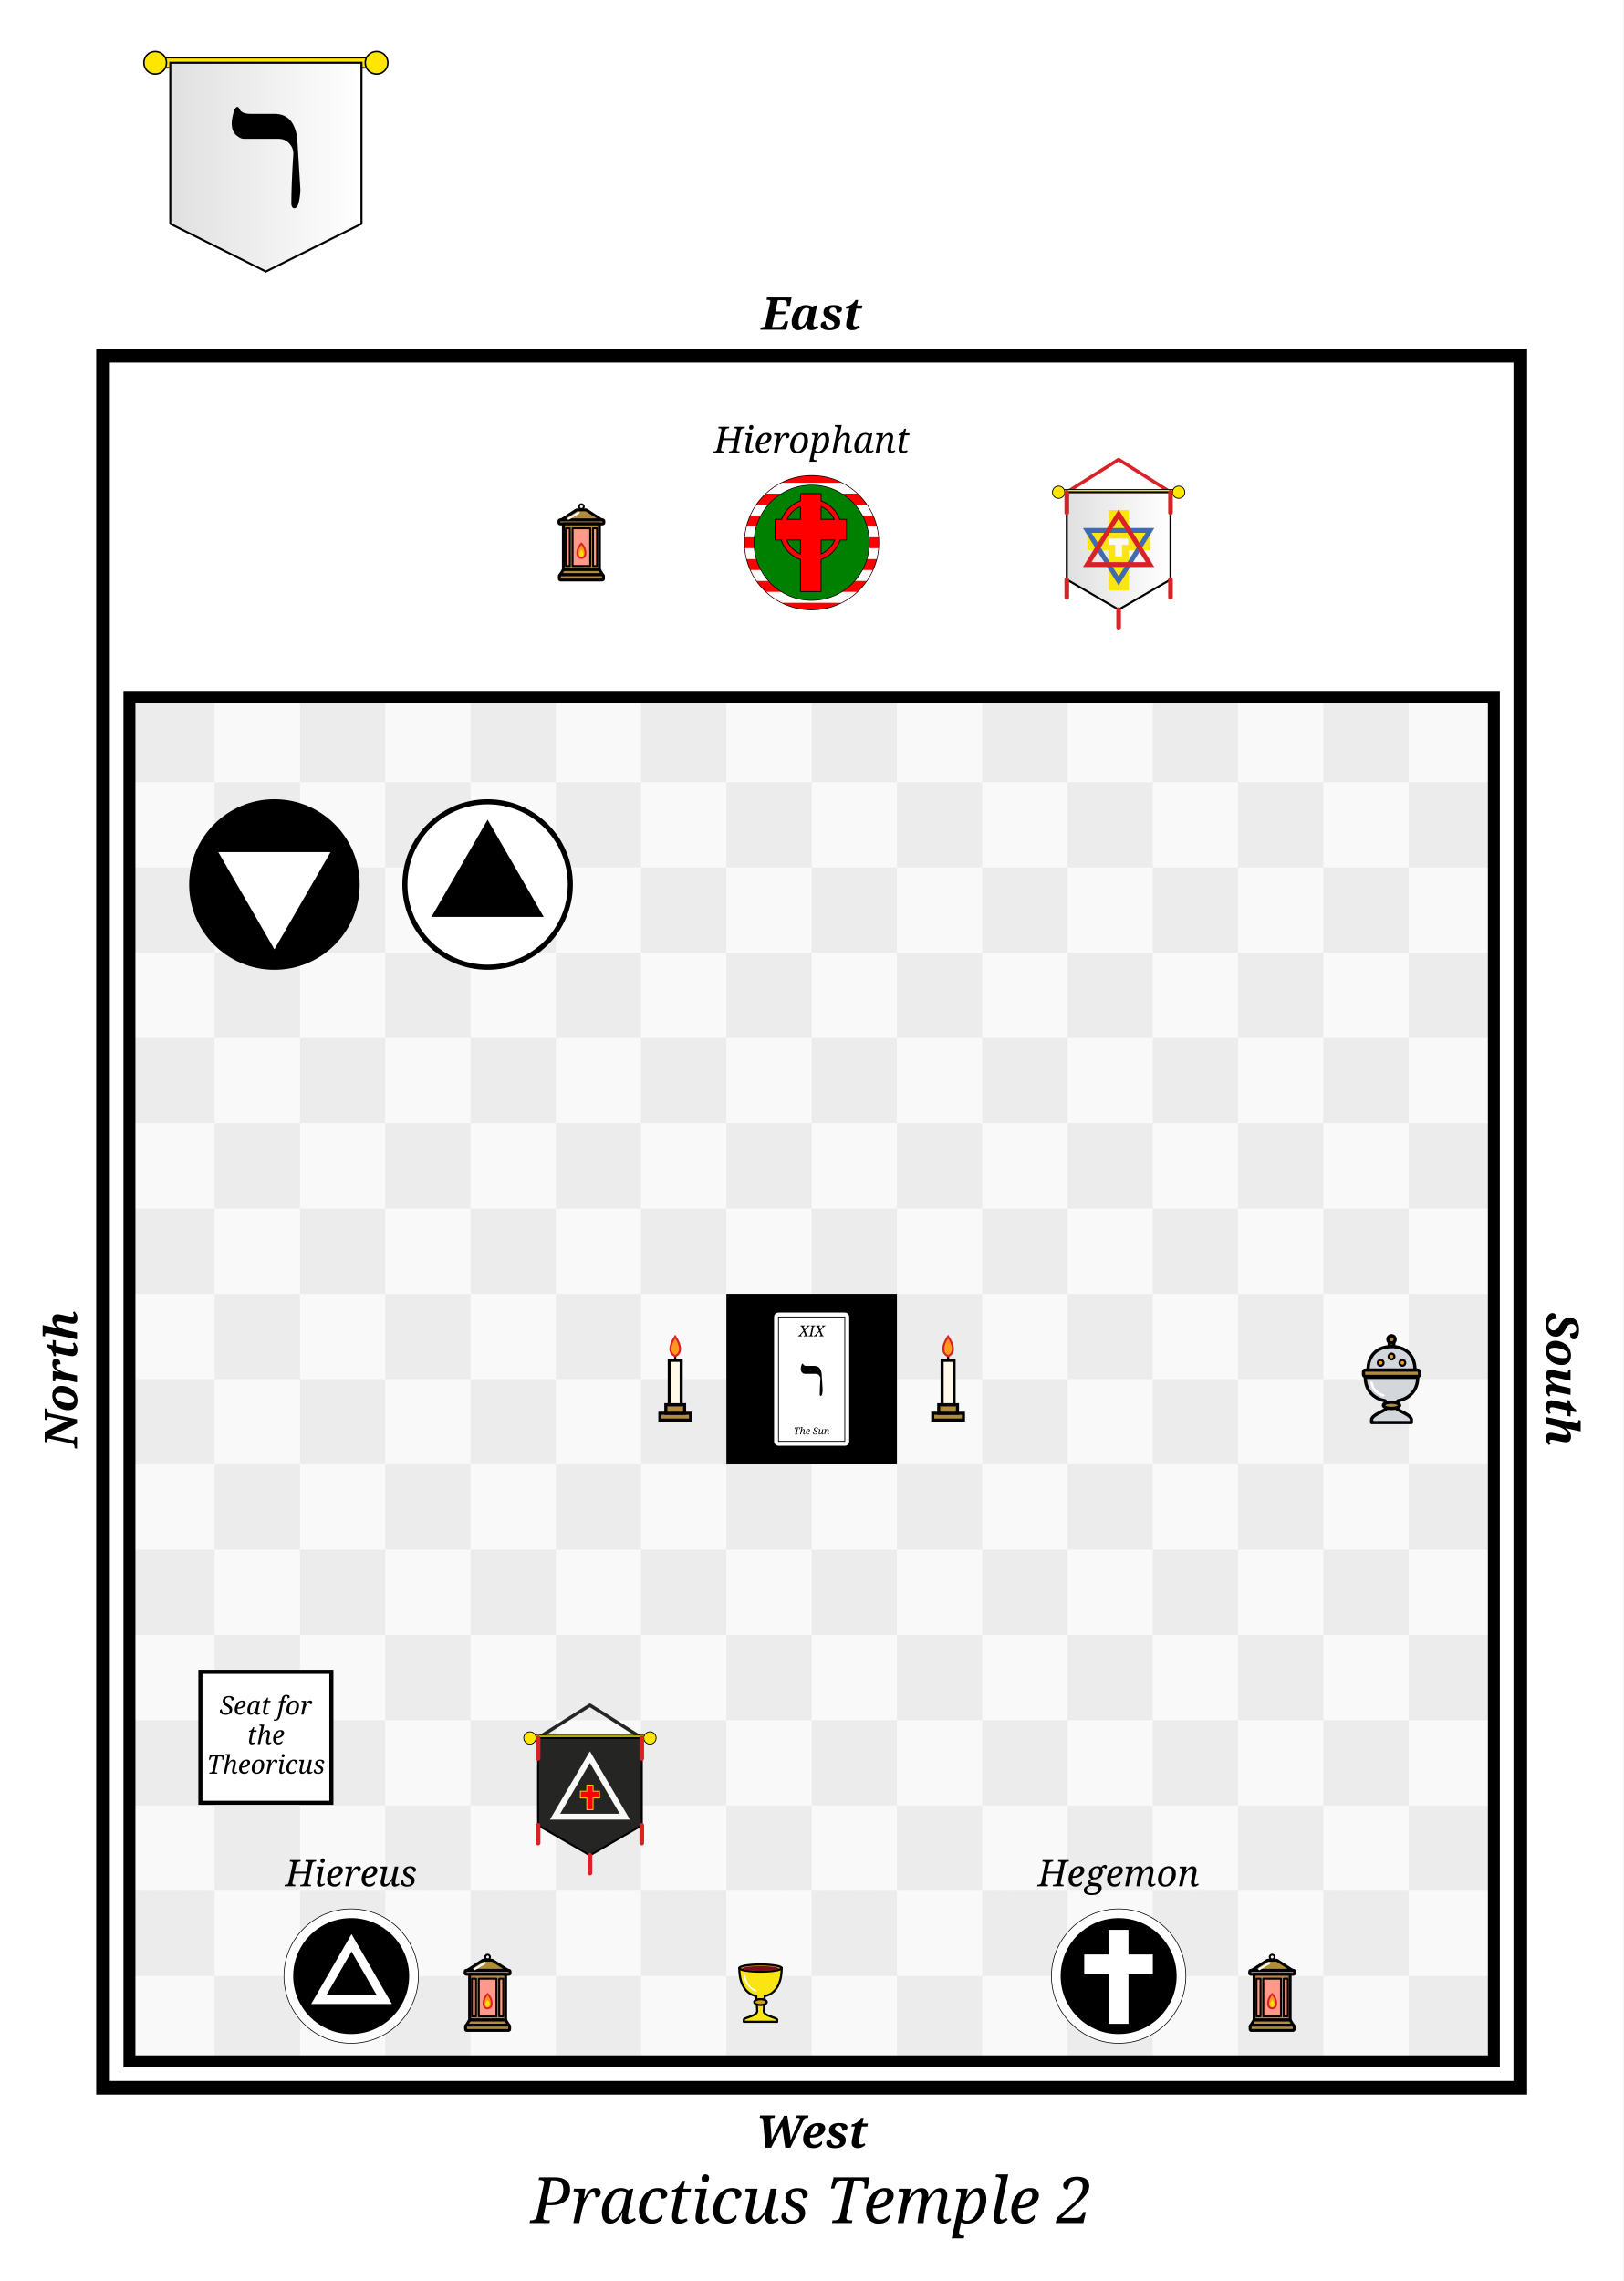
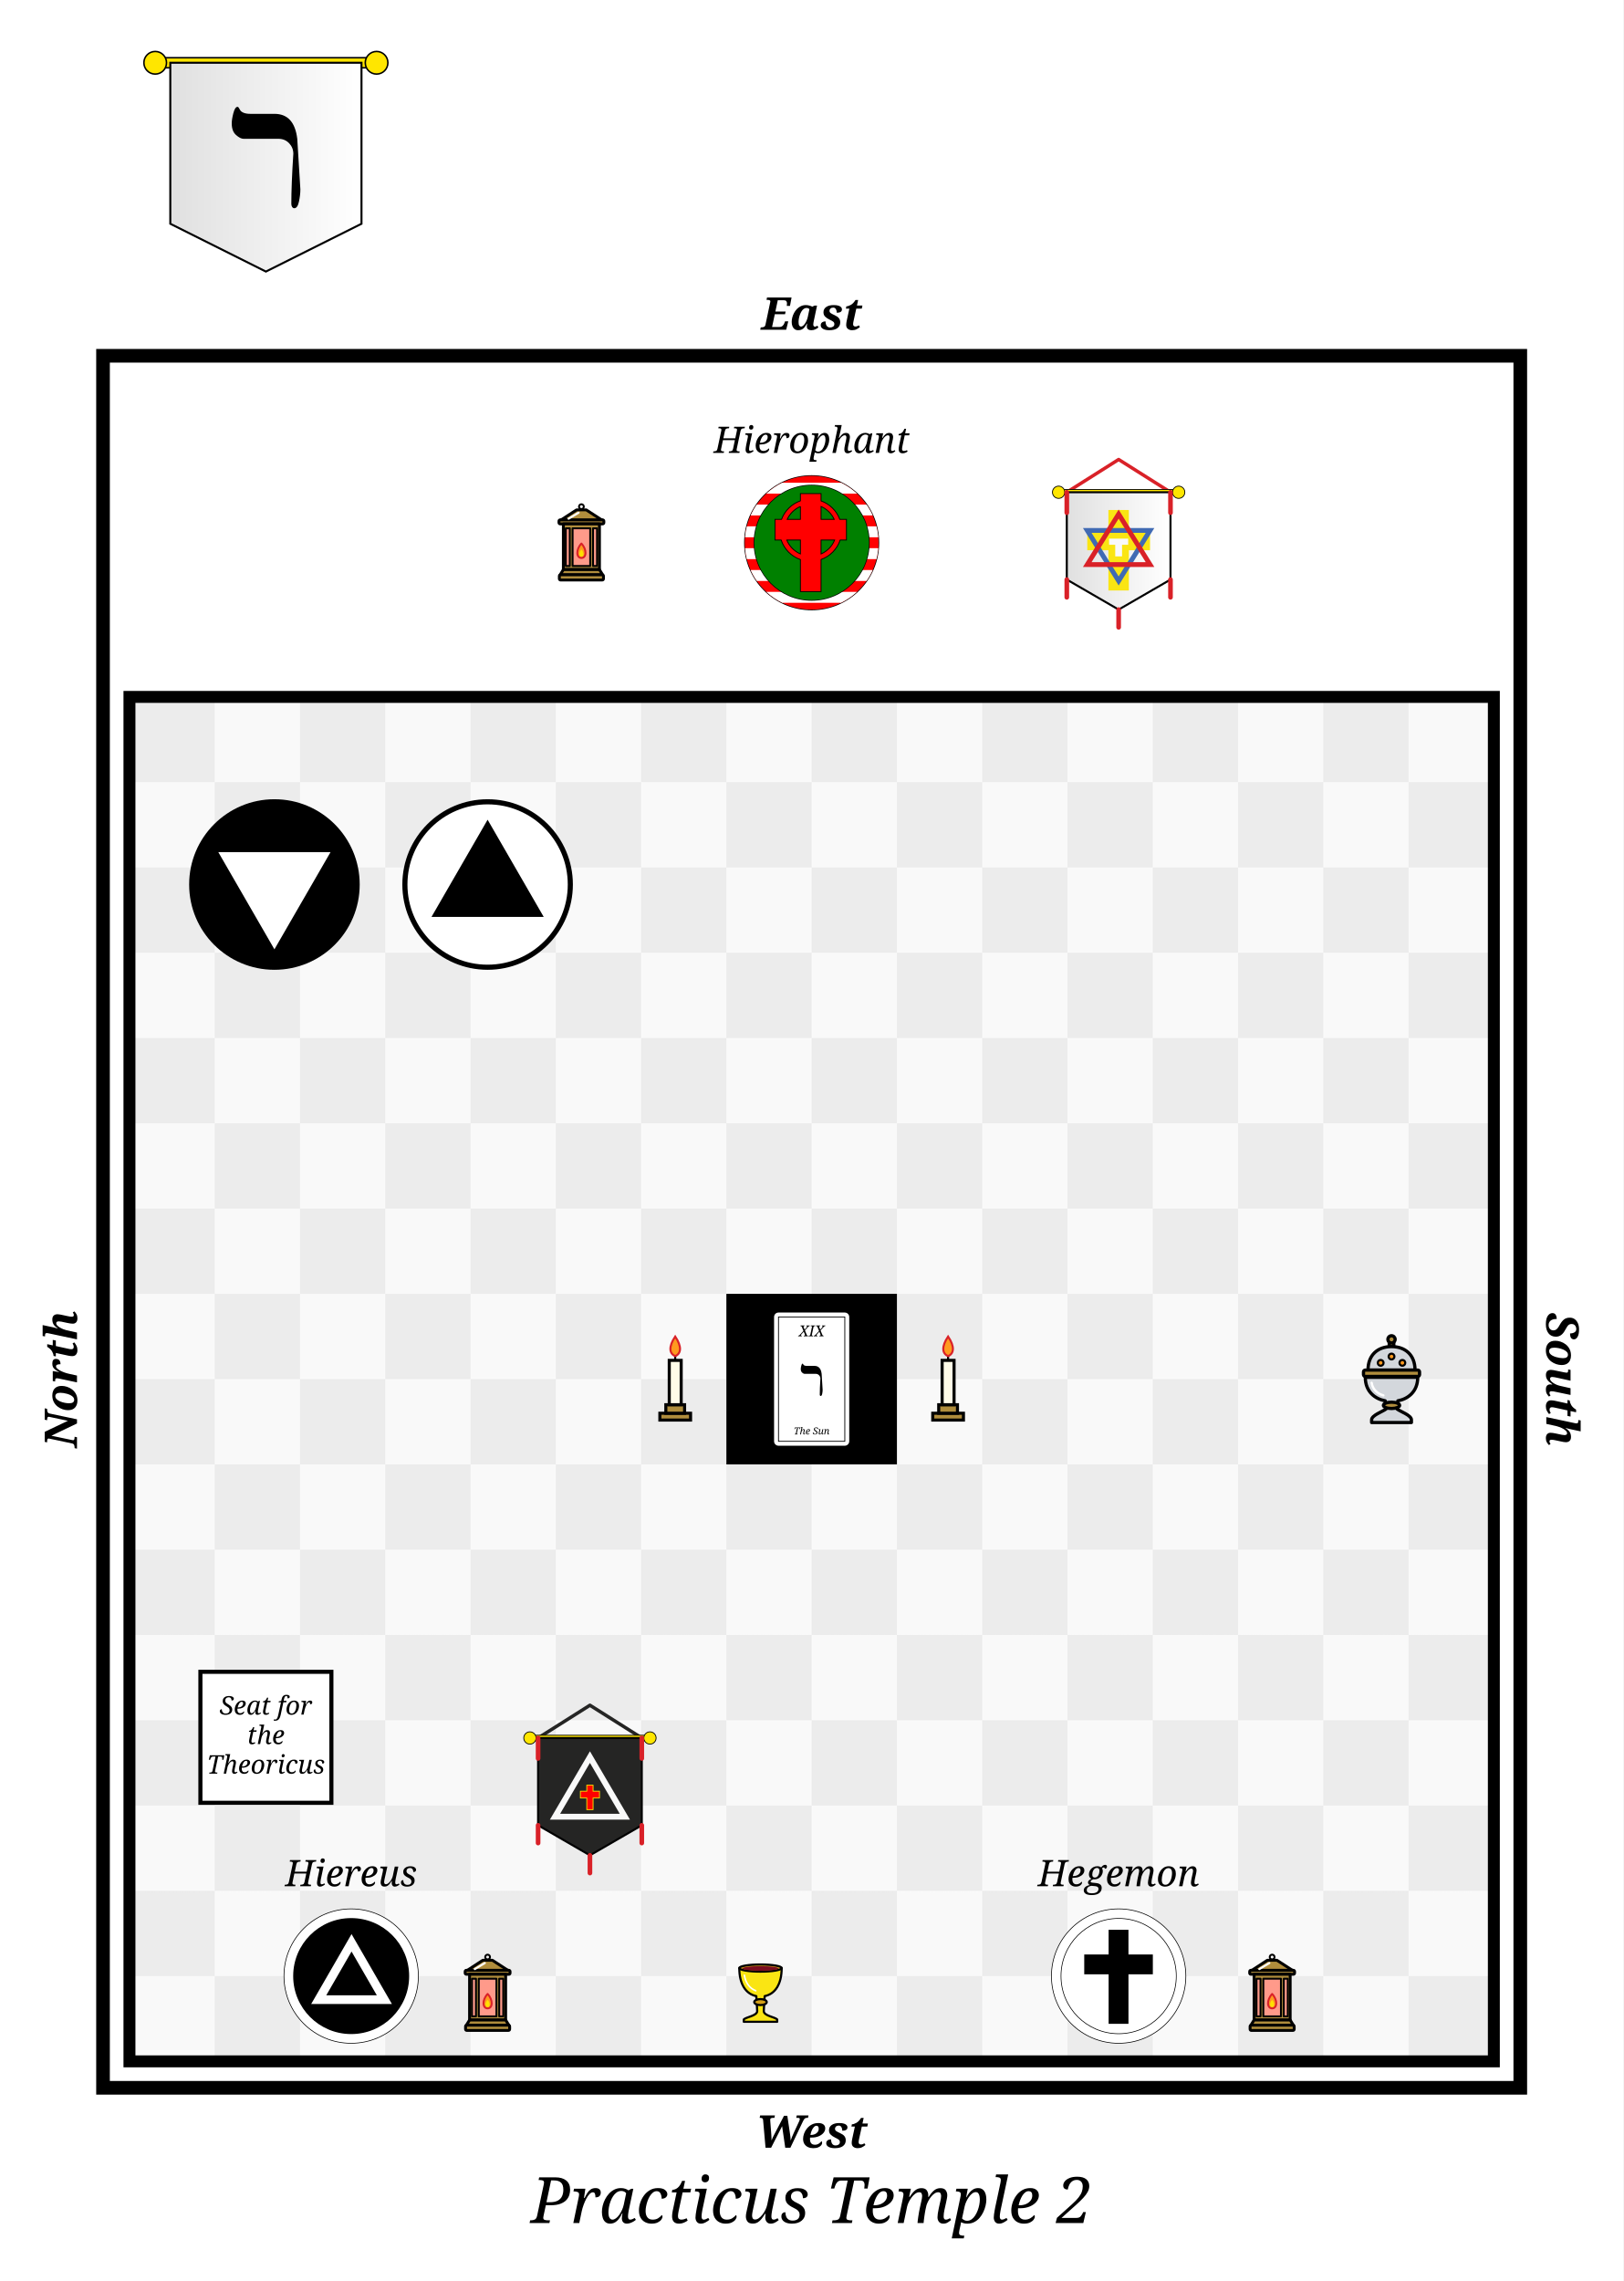
<svg xmlns="http://www.w3.org/2000/svg" viewBox="-151.81 -817.21 1903.62 2674.77" role="img" aria-labelledby="_R_0_-title">
  <defs>
    <pattern id="_R_0_-checker" width="200" height="200" patternUnits="userSpaceOnUse">
      <rect width="200" height="200" fill="#f9f9f9">
</rect>
      <rect width="100" height="100" fill="#ececec">
</rect>
      <rect x="100" y="100" width="100" height="100" fill="#ececec">
</rect>
    </pattern>
    <g id="_R_0_-art0">
      <circle r="50" fill="#000000" stroke="none" stroke-width="3">
</circle>
      <polygon points="0,38 -32.909,-19 32.909,-19" fill="#ffffff">
</polygon>
    </g>
    <g id="_R_0_-art1">
      <circle r="48.5" fill="#ffffff" stroke="#000000" stroke-width="3">
</circle>
      <polygon points="0,-38 -32.909,19 32.909,19" fill="#000000">
</polygon>
    </g>
    <g id="_R_0_-art2">
      <rect x="-18" y="40" width="36" height="8" fill="#b08d3c" stroke="#000000" stroke-width="3.6">
</rect>
      <rect x="-11" y="30" width="22" height="10" fill="#b08d3c" stroke="#000000" stroke-width="3.6">
</rect>
      <rect x="-7" y="-22" width="14" height="52" fill="#fffbe8" stroke="#000000" stroke-width="3.6">
</rect>
      <path d="M0,-22V-28" stroke="#000000" stroke-width="2.4">
</path>
      <path d="M0,-50C8,-38 7,-30 0,-27C-7,-30 -8,-38 0,-50Z" fill="#ff9a1f" stroke="#d92128" stroke-width="2.4">
</path>
    </g>
    <g id="_R_0_-art3">
      <rect x="-50" y="-50" width="100" height="100" fill="#000000">
</rect>
    </g>
    <g id="_R_0_-art4">
      <rect x="-28" y="-49" width="56" height="98" rx="4" fill="#ffffff" stroke="#000000" stroke-width="1.6">
</rect>
      <rect x="-24" y="-45" width="48" height="90" fill="none" stroke="#000000" stroke-width="0.6">
</rect>
      <g fill="#000000" text-anchor="middle">
        <text y="-31" font-size="11" font-family="&quot;GdHall Noto Serif&quot;, &quot;Noto Serif&quot;, serif" font-style="italic">XIX</text>
        <text y="12" font-size="36" font-family="&quot;GdHall Frank Ruhl Libre&quot;, &quot;Frank Ruhl Libre&quot;, serif" font-weight="700">ר</text>
        <text y="40" font-size="7" font-family="&quot;GdHall Noto Serif&quot;, &quot;Noto Serif&quot;, serif" font-style="italic" style="font-variant-ligatures:none;font-kerning:normal">The Sun</text>
      </g>
    </g>
    <g id="_R_0_-art5">
      <g stroke="#000000" stroke-width="3.6" stroke-linejoin="round" stroke-linecap="round">
        <path d="M-2.5,-41V-36H2.5V-41Z" fill="#b08d3c">
</path>
        <circle cy="-44" r="4" fill="#b08d3c">
</circle>
        <path d="M0,-36C15,-36 26,-27 26,-10L0,-10L-26,-10C-26,-27 -15,-36 0,-36Z" fill="#d3d7dc">
</path>
        <circle cx="0" cy="-25" r="3.2" fill="#ff9a1f" stroke-width="2.4">
</circle>
        <circle cx="-12" cy="-18" r="3.2" fill="#ff9a1f" stroke-width="2.4">
</circle>
        <circle cx="12" cy="-18" r="3.2" fill="#ff9a1f" stroke-width="2.4">
</circle>
        <path d="M0,-2L29,-2C29,14 18,22 7,24L6,33C10,36 22,40 22,45L22,48L0,48L-22,48L-22,45C-22,40 -10,36 -6,33L-7,24C-18,22 -29,14 -29,-2L0,-2Z" fill="#d3d7dc">
</path>
        <ellipse cy="29" rx="9" ry="3.5" fill="#b08d3c">
</ellipse>
        <rect x="-31" y="-10" width="62" height="7" rx="2" fill="#b08d3c">
</rect>
        <path d="M-22,4C-21,11 -16,16 -9,18" fill="none" stroke="#ffffff" stroke-width="2.6">
</path>
      </g>
    </g>
    <g id="_R_0_-art6">
      <rect x="-48" y="-48" width="96" height="96" fill="#ffffff" stroke="#000000" stroke-width="3">
</rect>
    </g>
    <g id="_R_0_-art7">
      <polyline points="-38,-37 0,-61 38,-37" fill="none" stroke="#252524" stroke-width="2.5" stroke-linejoin="round">
</polyline>
      <rect x="-43" y="-39" width="86" height="4" fill="#ffe600" stroke="#000000" stroke-width="0.6">
</rect>
      <circle cx="-44" cy="-37" r="4.5" fill="#ffe600" stroke="#000000" stroke-width="0.6">
</circle>
      <circle cx="44" cy="-37" r="4.5" fill="#ffe600" stroke="#000000" stroke-width="0.6">
</circle>
      <path d="M-38,-37H38V27L0,49L-38,27Z" fill="#252524" stroke="#000000" stroke-width="1.5">
</path>
      <line x1="-38" x2="-38" y1="-37" y2="-22" stroke="#d92128" stroke-width="3.4" stroke-linecap="round">
</line>
      <line x1="38" x2="38" y1="-37" y2="-22" stroke="#d92128" stroke-width="3.4" stroke-linecap="round">
</line>
      <line x1="-38" x2="-38" y1="27" y2="40" stroke="#d92128" stroke-width="3.4" stroke-linecap="round">
</line>
      <line x1="38" x2="38" y1="27" y2="40" stroke="#d92128" stroke-width="3.4" stroke-linecap="round">
</line>
      <line x1="0" x2="0" y1="49" y2="62" stroke="#d92128" stroke-width="3.4" stroke-linecap="round">
</line>
      <polygon points="0,-23 25.6,20.7 -25.6,20.7" fill="none" stroke="#f9f9f9" stroke-width="4.3">
</polygon>
      <path d="M-2.3,-2.4H2.3V2H7V7H2.3V15.5H-2.3V7H-7V2H-2.3Z" fill="#ff0000" stroke="#ffe600" stroke-width="0.6">
</path>
    </g>
    <g id="_R_0_-art8">
      <g transform="translate(-50 -50)">
        <svg xml:space="preserve" width="100" height="100" viewBox="-50 -50 100 100">
          <circle cx="0" cy="0" r="49" style="color:#000;overflow:visible;fill:white;stroke:#000;stroke-width:1;stroke-dasharray:none;paint-order:stroke fill markers;stop-color:#000">
</circle>
          <circle cx="0" cy="0" r="42" style="color:#000;overflow:visible;fill:#000;stroke:#000;stroke-width:1;paint-order:stroke fill markers;stop-color:#000">
</circle>
          <path d="m114.746 96.37-4.93 8.54h9.86zm0 2.13 3.087 5.346h-6.174z" style="fill:white" transform="scale(6) translate(-114.7,-101.5)">
</path>
        </svg>
      </g>
    </g>
    <g id="_R_0_-art9">
      <g stroke="#000000" stroke-width="3.6" stroke-linejoin="round" stroke-linecap="round">
        <circle cy="-45" r="3" fill="none" stroke-width="2.4">
</circle>
        <path d="M-6,-41H6L26,-28H-26Z" fill="#b08d3c">
</path>
        <rect x="-28" y="-28.5" width="56" height="5" rx="1.5" fill="#b08d3c">
</rect>
        <rect x="-22.5" y="-23.5" width="45" height="57" fill="#b08d3c">
</rect>
        <path d="M-11,-18H11V29H-11ZM-19.5,-18H-14.5V29H-19.5ZM14.5,-18H19.5V29H14.5Z" fill="#ff9a8a" stroke-width="2.4">
</path>
        <path d="M0,1C7.13,8.56 6.48,19 0,19C-6.48,19 -7.13,8.56 0,1Z" fill="#ff9a1f" stroke="#d92128" stroke-width="2.4">
</path>
        <path d="M0,8.38C3.56,12.16 3.24,17.38 0,17.38C-3.24,17.38 -3.56,12.16 0,8.38Z" fill="#ffe000" stroke="none">
</path>
        <path d="M-22.5,33.5H22.5L26.5,40H-26.5Z" fill="#b08d3c">
</path>
        <rect x="-27.5" y="40" width="55" height="6.5" rx="1.5" fill="#b08d3c">
</rect>
        <path d="M-3.5,-37.5L-16,-30" fill="none" stroke="#ffffff" stroke-width="2.6">
</path>
      </g>
    </g>
    <g id="_R_0_-art10">
      <g stroke="#000000" stroke-width="3.6" stroke-linejoin="round" stroke-linecap="round">
        <path d="M0,-42L35.5,-42C35.5,-15 24.5,1.5 7,5L5.5,30C5.5,38 24,40 28,44L28,48L0,48L-28,48L-28,44C-24,40 -5.5,38 -5.5,30L-7,5C-24.5,1.5 -35.5,-15 -35.5,-42L0,-42Z" fill="#fae513">
</path>
        <ellipse cy="15" rx="10.5" ry="5" fill="#d4a017">
</ellipse>
        <ellipse cy="-42" rx="35.5" ry="6" fill="#d4a017">
</ellipse>
        <ellipse cy="-41.3" rx="30" ry="3.9" fill="#7a0c1e" stroke="none">
</ellipse>
        <path d="M-27,-30C-25,-17 -18,-8 -8,-4" fill="none" stroke="#ffffff" stroke-width="2.6">
</path>
      </g>
    </g>
    <g id="_R_0_-art11">
      <g transform="translate(-50 -50)">
        <svg xml:space="preserve" width="100" height="100" viewBox="-50 -50 100 100">
          <circle cx="0" cy="0" r="49" style="color:#000;overflow:visible;fill:white;stroke:#000;stroke-width:1;stroke-dasharray:none;paint-order:stroke fill markers;stop-color:#000">
</circle>
-           <circle cx="0" cy="0" r="42" style="color:#000;overflow:visible;fill:#000;stroke:#000;stroke-width:1;paint-order:stroke fill markers;stop-color:#000">
- </circle>
-           <path d="M 0 0 h2.482v2.02h-2.482v5.043h-2.02v-5.043h-2.482v-2.02h2.481v-2.515h2.02z" style="fill:white" transform="scale(7.2) translate(1,-2.2)">
+           <circle cx="0" cy="0" r="42" style="color:#000;overflow:visible;fill:white;stroke:#000;stroke-width:1;paint-order:stroke fill markers;stop-color:#000">
+ </circle>
+           <path d="M 0 0 h2.482v2.02h-2.482v5.043h-2.02v-5.043h-2.482v-2.02h2.481v-2.515h2.02z" style="fill:#000" transform="scale(7.2) translate(1,-2.2)">
</path>
        </svg>
      </g>
    </g>
    <g id="_R_0_-art12">
      <defs>
        <linearGradient id="_R_0_-art12-fill" x1="-38" x2="38" y1="0" y2="0" gradientUnits="userSpaceOnUse">
          <stop offset="0" stop-color="#e0e0e0">
</stop>
          <stop offset="1" stop-color="#ffffff">
</stop>
        </linearGradient>
      </defs>
      <rect x="-43" y="-40" width="86" height="4" fill="#ffe600" stroke="#000000" stroke-width="0.6">
</rect>
      <circle cx="-44" cy="-38" r="4.5" fill="#ffe600" stroke="#000000" stroke-width="0.6">
</circle>
      <circle cx="44" cy="-38" r="4.5" fill="#ffe600" stroke="#000000" stroke-width="0.6">
</circle>
      <path d="M-38,-38H38V26L0,45L-38,26Z" fill="url(#_R_0_-art12-fill)" stroke="#000000" stroke-width="0.8">
</path>
      <text x="0" y="19.507" font-size="62" font-family="&quot;GdHall Frank Ruhl Libre&quot;, &quot;Frank Ruhl Libre&quot;, serif" font-weight="700" text-anchor="middle" fill="#000000">ר</text>
    </g>
    <g id="_R_0_-art13">
      <g transform="translate(-50 -50)">
        <svg xml:space="preserve" width="100" height="100" viewBox="-50 -50 100 100">
          <circle cx="0" cy="0" r="49" style="color:#000;overflow:visible;fill:red;stroke:#000;stroke-width:1;stroke-dasharray:none;paint-order:stroke fill markers;stop-color:#000">
</circle>
          <path d="M48.836 4A49 49 0 0 1 47.508 12H-47.508A49 49 0 0 1 -48.836 4ZM47.508 -12A49 49 0 0 1 48.836 -4H-48.836A49 49 0 0 1 -47.508 -12ZM44.733 20A49 49 0 0 1 40.212 28H-40.212A49 49 0 0 1 -44.733 20ZM40.212 -28A49 49 0 0 1 44.733 -20H-44.733A49 49 0 0 1 -40.212 -28ZM33.242 36A49 49 0 0 1 21.564 44H-21.564A49 49 0 0 1 -33.242 36ZM21.564 -44A49 49 0 0 1 33.242 -36H-33.242A49 49 0 0 1 -21.564 -44Z" fill="white">
</path>
          <circle cx="0" cy="0" r="42" style="color:#000;overflow:visible;fill:green;stroke:#000;stroke-width:1;paint-order:stroke fill markers;stop-color:#000">
</circle>
          <path d="M -1.1 -4.8 v.708a3.045 3.045 0 0 0-1.842 1.806h-.64v2.02h.601a3.045 3.045 0 0 0 1.881 1.91v3.134h2.02v-3.14a3.045 3.045 0 0 0 1.867-1.904h.615v-2.02h-.653a3.045 3.045 0 0 0-1.829-1.8v-.714zm2.02 1.256a2.534 2.534 0 0 1 1.285 1.258h-1.285zm-2.02 0v1.258h-1.292a2.534 2.534 0 0 1 1.292-1.257zm-1.334 3.278h1.334v1.361a2.534 2.534 0 0 1-1.334-1.36zm3.354 0h1.329a2.534 2.534 0 0 1-1.329 1.362z" style="fill:red;stroke:black;stroke-width:0.083" transform="scale(7.5)">
</path>
        </svg>
      </g>
    </g>
    <g id="_R_0_-art14">
      <defs>
        <linearGradient id="_R_0_-art14-fill" x1="-38" x2="38" y1="0" y2="0" gradientUnits="userSpaceOnUse">
          <stop offset="0" stop-color="#e0e0e0">
</stop>
          <stop offset="1" stop-color="#ffffff">
</stop>
        </linearGradient>
      </defs>
      <polyline points="-38,-37 0,-61 38,-37" fill="none" stroke="#d92128" stroke-width="2.5" stroke-linejoin="round">
</polyline>
      <rect x="-43" y="-39" width="86" height="4" fill="#ffe600" stroke="#000000" stroke-width="0.6">
</rect>
      <circle cx="-44" cy="-37" r="4.5" fill="#ffe600" stroke="#000000" stroke-width="0.6">
</circle>
      <circle cx="44" cy="-37" r="4.5" fill="#ffe600" stroke="#000000" stroke-width="0.6">
</circle>
      <path d="M-38,-37H38V27L0,49L-38,27Z" fill="url(#_R_0_-art14-fill)" stroke="#000000" stroke-width="1.5">
</path>
      <line x1="-38" x2="-38" y1="-37" y2="-22" stroke="#d92128" stroke-width="3.4" stroke-linecap="round">
</line>
      <line x1="38" x2="38" y1="-37" y2="-22" stroke="#d92128" stroke-width="3.4" stroke-linecap="round">
</line>
      <line x1="-38" x2="-38" y1="27" y2="40" stroke="#d92128" stroke-width="3.4" stroke-linecap="round">
</line>
      <line x1="38" x2="38" y1="27" y2="40" stroke="#d92128" stroke-width="3.4" stroke-linecap="round">
</line>
      <line x1="0" x2="0" y1="49" y2="62" stroke="#d92128" stroke-width="3.4" stroke-linecap="round">
</line>
      <path d="M-7.5,-24H7.5V-9H23V5.5H7.5V35H-7.5V5.5H-23V-9H-7.5Z" fill="#fae513">
</path>
      <polygon points="-23,-9 23,-9 0,28" fill="none" stroke="#406ab3" stroke-width="3.5">
</polygon>
      <polygon points="0,-21 23,16 -23,16" fill="none" stroke="#d92128" stroke-width="3.5">
</polygon>
      <path d="M-7,-3H7V1.5H2.5V10H-2.5V1.5H-7Z" fill="#f9f9f9">
</path>
    </g>
  </defs>
  <rect x="-151.81" y="-817.21" width="1903.62" height="2674.77" fill="#ffffff">
</rect>
  <g>
    <rect x="-31" y="-400" width="1662" height="2031" fill="#ffffff" stroke="#000000" stroke-width="16">
</rect>
    <rect x="0" y="0" width="1600" height="1600" fill="url(#_R_0_-checker)" stroke="#000000" stroke-width="14">
</rect>
  </g>
  <use href="#_R_0_-art0" transform="translate(170 220) scale(2)">
</use>
  <use href="#_R_0_-art1" transform="translate(420 220) scale(2)">
</use>
  <use href="#_R_0_-art2" transform="translate(640 800) scale(1)">
</use>
  <use href="#_R_0_-art3" transform="translate(800 800) scale(2)">
</use>
  <use href="#_R_0_-art4" transform="translate(800 800) scale(1.62)">
</use>
  <use href="#_R_0_-art2" transform="translate(960 800) scale(1)">
</use>
  <use href="#_R_0_-art5" transform="translate(1480 800) scale(1.06)">
</use>
  <use href="#_R_0_-art6" transform="translate(160 1220) scale(1.6)">
</use>
  <g font-family="&quot;GdHall Noto Serif&quot;, &quot;Noto Serif&quot;, serif" font-style="italic" fill="#000000" style="font-variant-ligatures:none;font-kerning:normal">
    <text x="160" y="1193.362" font-size="30.1" text-anchor="middle">Seat for</text>
    <text x="160" y="1227.977" font-size="30.1" text-anchor="middle">the</text>
    <text x="160" y="1262.592" font-size="30.1" text-anchor="middle">Theoricus</text>
  </g>
  <use href="#_R_0_-art7" transform="translate(540 1280) scale(1.6)">
</use>
  <use href="#_R_0_-art8" transform="translate(260 1500) scale(1.6)">
</use>
  <use href="#_R_0_-art9" transform="translate(420 1520) scale(0.94)">
</use>
  <use href="#_R_0_-art10" transform="translate(740 1520) scale(0.7)">
</use>
  <use href="#_R_0_-art11" transform="translate(1160 1500) scale(1.6)">
</use>
  <use href="#_R_0_-art9" transform="translate(1340 1520) scale(0.94)">
</use>
  <use href="#_R_0_-art12" transform="translate(160 -631.51) scale(2.95)">
</use>
  <use href="#_R_0_-art9" transform="translate(530 -180.785) scale(0.94)">
</use>
  <use href="#_R_0_-art13" transform="translate(800 -180.785) scale(1.6)">
</use>
  <use href="#_R_0_-art14" transform="translate(1160 -180.785) scale(1.6)">
</use>
  <g font-family="&quot;GdHall Noto Serif&quot;, &quot;Noto Serif&quot;, serif" font-style="italic" fill="#000000" style="font-variant-ligatures:none;font-kerning:normal">
    <g>
      <text x="260" y="1394.68" font-size="43" text-anchor="middle">Hiereus</text>
    </g>
    <g>
      <text x="1160" y="1394.68" font-size="43" text-anchor="middle">Hegemon</text>
    </g>
    <g>
      <text x="800" y="-286.105" font-size="43" text-anchor="middle">Hierophant</text>
    </g>
    <text x="800" y="-430.53" font-size="53" font-weight="700" text-anchor="middle">East</text>
    <text x="800" y="1701.28" font-size="53" font-weight="700" text-anchor="middle">West</text>
    <text x="-61.53" y="800" font-size="53" font-weight="700" text-anchor="middle" transform="rotate(-90 -61.53 800)">North</text>
    <text x="1661.53" y="800" font-size="53" font-weight="700" text-anchor="middle" transform="rotate(90 1661.53 800)">South</text>
    <text x="800" y="1789.56" font-size="75" text-anchor="middle">Practicus Temple 2</text>
  </g>
</svg>
